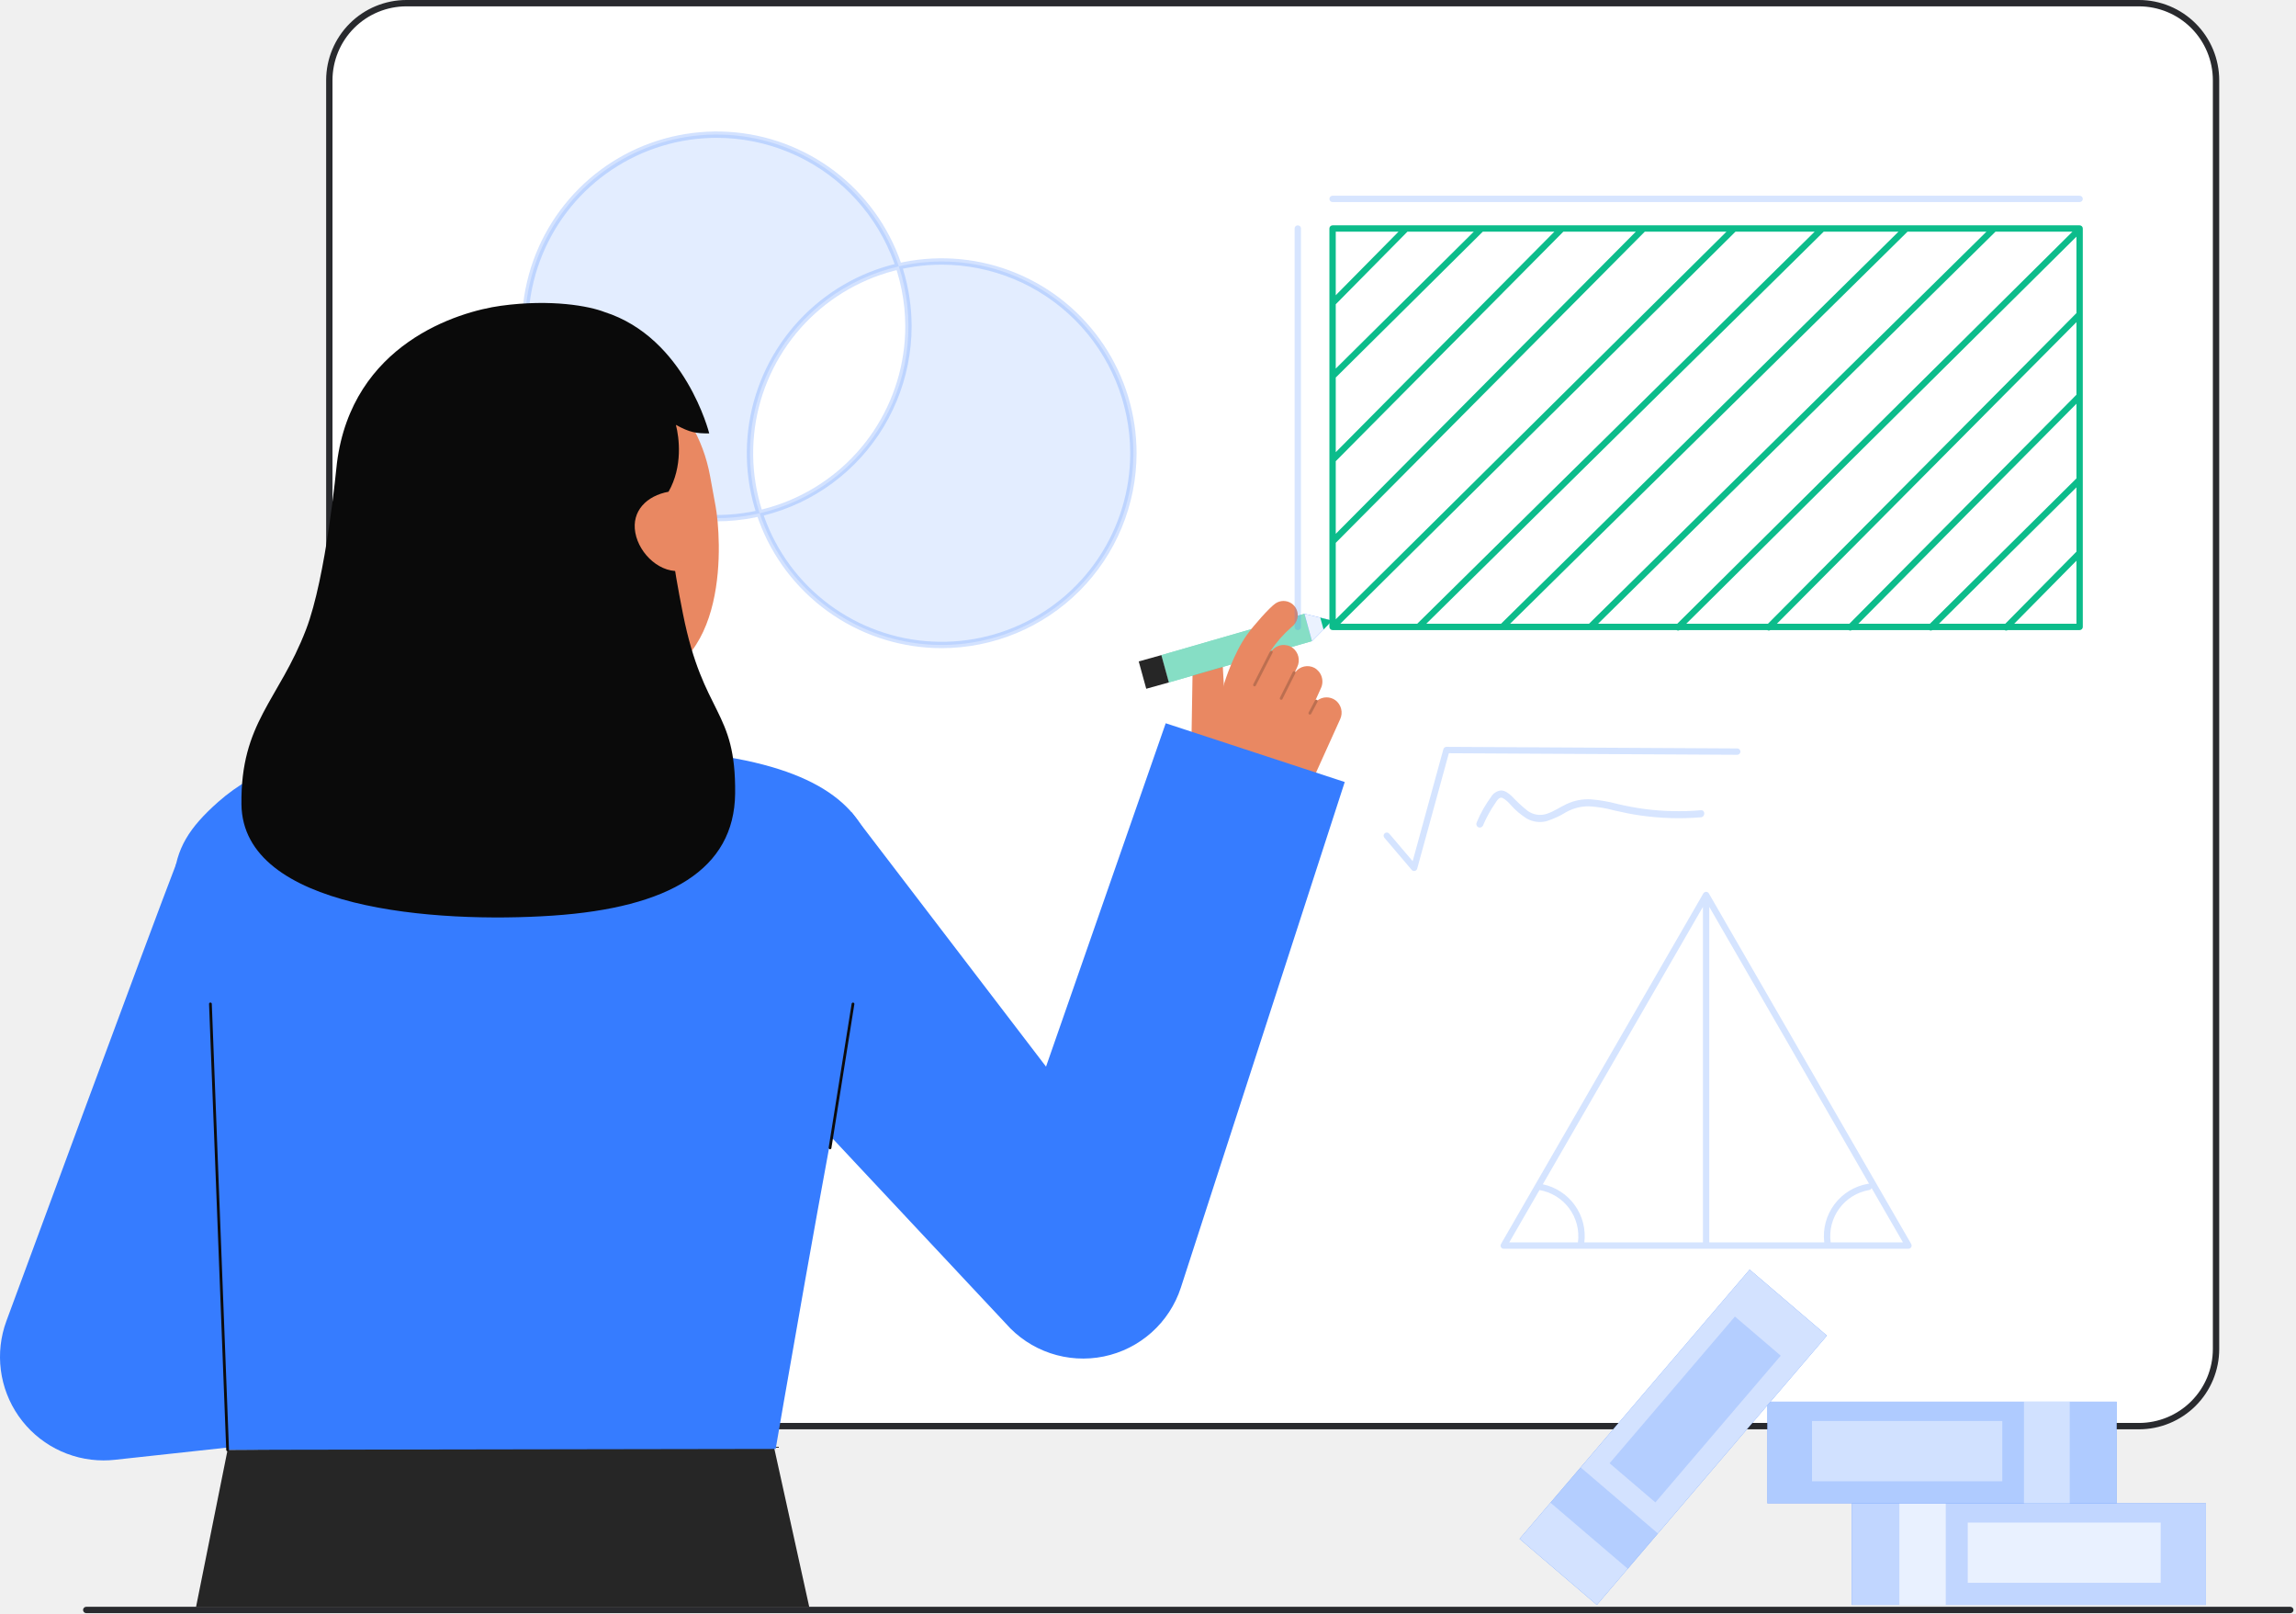
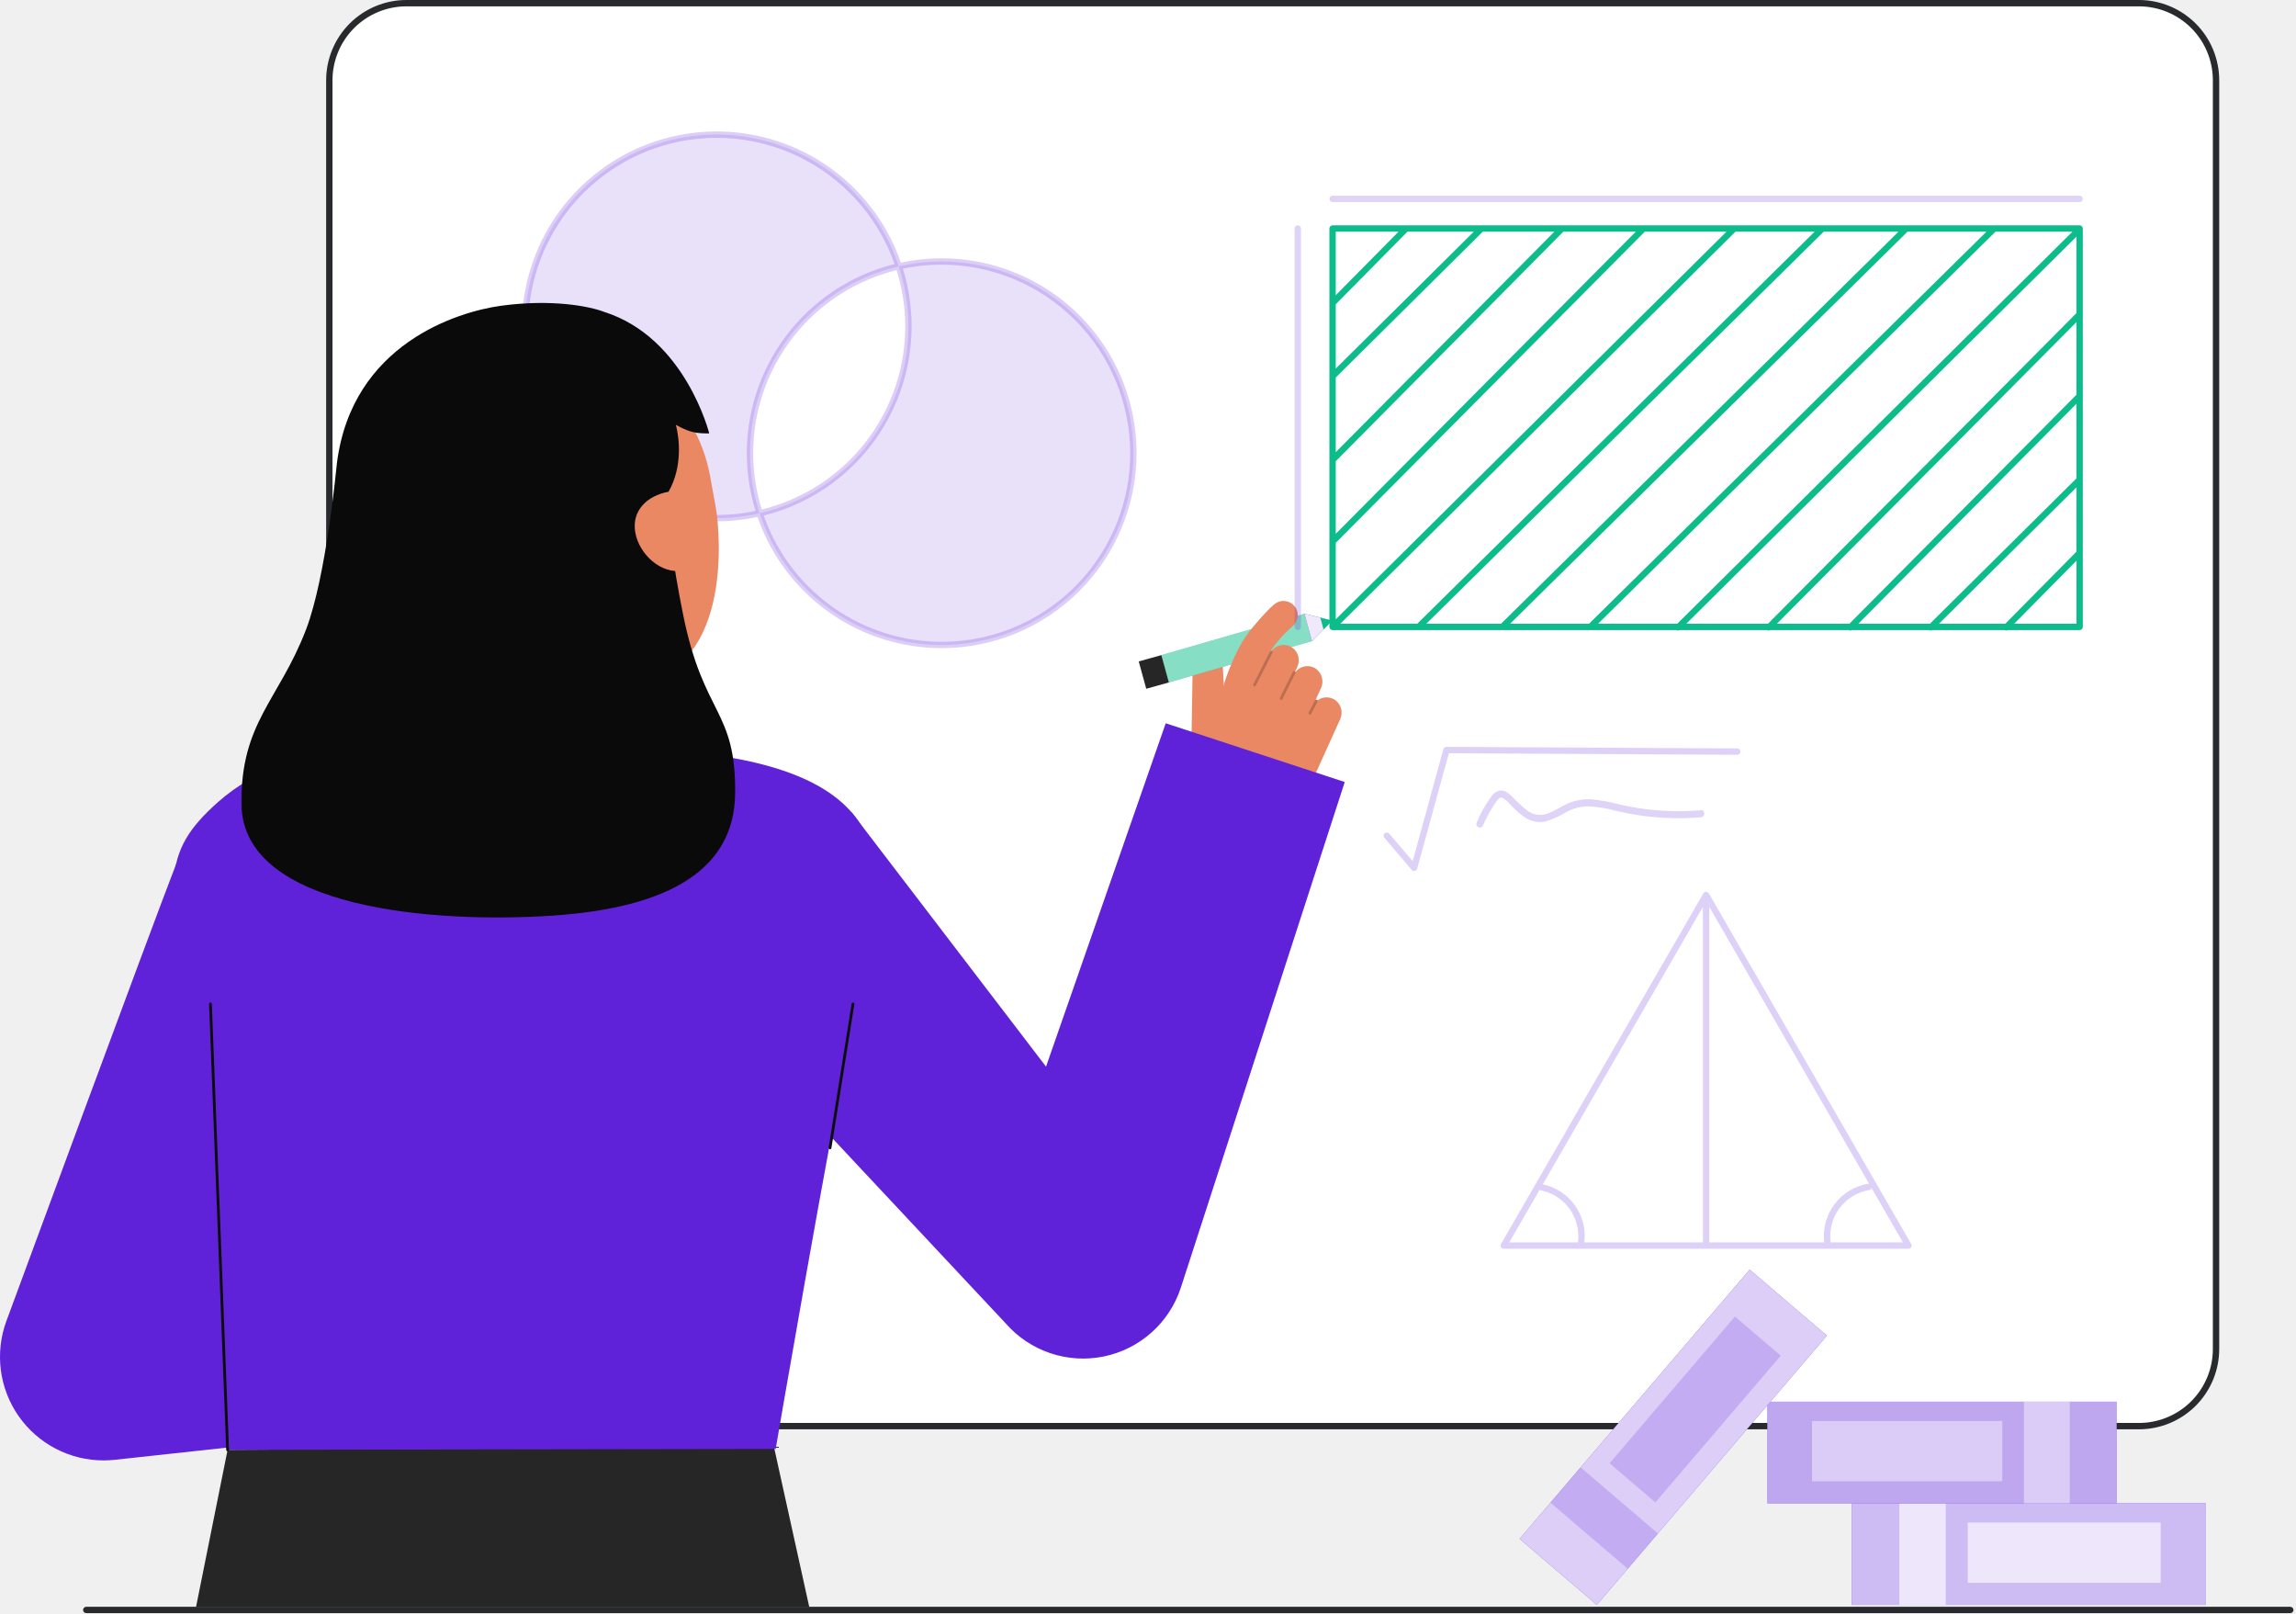
<svg xmlns="http://www.w3.org/2000/svg" width="723" height="508" viewBox="0 0 723 508" fill="none">
  <g clip-path="url(#clip0_1_465)">
    <path d="M127.964 448.981L673.562 448.981C686.96 448.981 697.822 438.119 697.822 424.721V25.26C697.822 11.861 686.96 1 673.562 1L127.964 1C114.566 1 103.704 11.861 103.704 25.26V424.721C103.704 438.119 114.566 448.981 127.964 448.981Z" fill="white" />
    <path d="M673.562 449.98H127.962C121.265 449.973 114.845 447.309 110.109 442.574C105.373 437.838 102.71 431.418 102.702 424.721V25.26C102.709 18.563 105.373 12.142 110.109 7.406C114.845 2.67 121.267 0.007 127.964 0L673.564 0C680.261 0.007 686.682 2.671 691.417 7.407C696.153 12.142 698.817 18.563 698.824 25.26V424.721C698.816 431.418 696.152 437.839 691.416 442.574C686.68 447.31 680.259 449.973 673.562 449.98ZM127.964 2C121.797 2.006 115.883 4.459 111.522 8.819C107.161 13.18 104.707 19.093 104.7 25.26V424.721C104.707 430.888 107.16 436.8 111.521 441.16C115.881 445.52 121.793 447.973 127.96 447.98H673.56C679.727 447.973 685.639 445.52 689.999 441.16C694.36 436.8 696.813 430.888 696.82 424.721V25.26C696.813 19.094 694.36 13.182 690 8.821C685.64 4.461 679.728 2.008 673.562 2H127.964Z" fill="#292A2E" />
    <g opacity="0.14">
-       <path d="M283.029 83.856C279.368 72.737 272.554 62.922 263.416 55.605C254.278 48.288 243.21 43.785 231.559 42.644C219.908 41.502 208.177 43.772 197.793 49.177C187.409 54.582 178.82 62.889 173.071 73.086C167.322 83.284 164.661 94.933 165.412 106.615C166.163 118.297 170.294 129.509 177.301 138.887C184.309 148.264 193.891 155.403 204.881 159.434C215.872 163.464 227.797 164.214 239.206 161.59C236.576 153.614 235.639 145.176 236.456 136.817C237.273 128.458 239.825 120.361 243.95 113.045C248.075 105.728 253.681 99.353 260.41 94.327C267.139 89.301 274.843 85.735 283.029 83.856Z" fill="#367CFF" />
-       <path d="M296.536 82.32C291.99 82.323 287.459 82.838 283.029 83.856C285.66 91.832 286.597 100.27 285.78 108.629C284.963 116.989 282.411 125.086 278.286 132.402C274.162 139.718 268.555 146.094 261.826 151.12C255.097 156.146 247.392 159.712 239.206 161.59C242.689 172.152 249.022 181.547 257.506 188.738C265.991 195.928 276.297 200.635 287.287 202.339C298.277 204.043 309.525 202.678 319.788 198.394C330.052 194.11 338.932 187.074 345.45 178.062C351.967 169.05 355.869 158.413 356.723 147.324C357.578 136.235 355.352 125.126 350.292 115.222C345.233 105.318 337.535 97.004 328.049 91.198C318.563 85.393 307.658 82.32 296.536 82.32Z" fill="#367CFF" />
+       <path d="M283.029 83.856C279.368 72.737 272.554 62.922 263.416 55.605C254.278 48.288 243.21 43.785 231.559 42.644C219.908 41.502 208.177 43.772 197.793 49.177C187.409 54.582 178.82 62.889 173.071 73.086C167.322 83.284 164.661 94.933 165.412 106.615C166.163 118.297 170.294 129.509 177.301 138.887C184.309 148.264 193.891 155.403 204.881 159.434C215.872 163.464 227.797 164.214 239.206 161.59C236.576 153.614 235.639 145.176 236.456 136.817C237.273 128.458 239.825 120.361 243.95 113.045C248.075 105.728 253.681 99.353 260.41 94.327C267.139 89.301 274.843 85.735 283.029 83.856Z" fill="#5F22D9" />
+       <path d="M296.536 82.32C291.99 82.323 287.459 82.838 283.029 83.856C285.66 91.832 286.597 100.27 285.78 108.629C284.963 116.989 282.411 125.086 278.286 132.402C274.162 139.718 268.555 146.094 261.826 151.12C255.097 156.146 247.392 159.712 239.206 161.59C242.689 172.152 249.022 181.547 257.506 188.738C265.991 195.928 276.297 200.635 287.287 202.339C298.277 204.043 309.525 202.678 319.788 198.394C330.052 194.11 338.932 187.074 345.45 178.062C351.967 169.05 355.869 158.413 356.723 147.324C357.578 136.235 355.352 125.126 350.292 115.222C345.233 105.318 337.535 97.004 328.049 91.198C318.563 85.393 307.658 82.32 296.536 82.32Z" fill="#5F22D9" />
    </g>
    <g opacity="0.22">
-       <path d="M225.7 164.125C213.563 164.125 201.698 160.526 191.607 153.783C181.515 147.04 173.649 137.456 169.004 126.243C164.36 115.03 163.144 102.691 165.512 90.787C167.88 78.883 173.724 67.949 182.307 59.367C190.889 50.784 201.823 44.94 213.727 42.572C225.631 40.204 237.97 41.42 249.183 46.064C260.396 50.709 269.98 58.575 276.723 68.666C283.466 78.758 287.065 90.623 287.065 102.76C287.047 119.029 280.576 134.627 269.071 146.131C257.567 157.636 241.969 164.107 225.7 164.125ZM225.7 43.394C213.958 43.394 202.481 46.875 192.718 53.398C182.955 59.922 175.346 69.193 170.852 80.041C166.359 90.889 165.183 102.825 167.474 114.341C169.764 125.857 175.418 136.435 183.721 144.738C192.023 153.04 202.601 158.694 214.117 160.985C225.633 163.276 237.569 162.1 248.417 157.607C259.265 153.114 268.537 145.505 275.06 135.742C281.583 125.979 285.065 114.502 285.065 102.76C285.047 87.021 278.787 71.931 267.658 60.802C256.528 49.673 241.439 43.412 225.7 43.394Z" fill="#367CFF" />
-       <path d="M296.535 204.052C284.398 204.052 272.533 200.453 262.442 193.71C252.35 186.968 244.484 177.384 239.839 166.17C235.195 154.957 233.979 142.619 236.347 130.715C238.715 118.811 244.559 107.876 253.141 99.294C261.723 90.712 272.658 84.867 284.562 82.499C296.466 80.131 308.804 81.347 320.018 85.991C331.231 90.636 340.815 98.501 347.558 108.593C354.301 118.684 357.9 130.549 357.9 142.686C357.882 158.956 351.411 174.554 339.907 186.058C328.403 197.563 312.805 204.034 296.535 204.052ZM296.535 83.32C284.793 83.32 273.316 86.801 263.553 93.325C253.79 99.848 246.181 109.119 241.687 119.967C237.194 130.815 236.018 142.751 238.309 154.267C240.599 165.783 246.253 176.361 254.556 184.664C262.858 192.966 273.436 198.62 284.952 200.911C296.468 203.202 308.404 202.026 319.252 197.533C330.1 193.04 339.372 185.431 345.895 175.668C352.418 165.905 355.9 154.428 355.9 142.686C355.883 126.947 349.622 111.857 338.493 100.728C327.364 89.598 312.274 83.338 296.535 83.32Z" fill="#367CFF" />
+       <path d="M225.7 164.125C213.563 164.125 201.698 160.526 191.607 153.783C181.515 147.04 173.649 137.456 169.004 126.243C164.36 115.03 163.144 102.691 165.512 90.787C167.88 78.883 173.724 67.949 182.307 59.367C190.889 50.784 201.823 44.94 213.727 42.572C225.631 40.204 237.97 41.42 249.183 46.064C260.396 50.709 269.98 58.575 276.723 68.666C283.466 78.758 287.065 90.623 287.065 102.76C287.047 119.029 280.576 134.627 269.071 146.131C257.567 157.636 241.969 164.107 225.7 164.125ZM225.7 43.394C213.958 43.394 202.481 46.875 192.718 53.398C182.955 59.922 175.346 69.193 170.852 80.041C166.359 90.889 165.183 102.825 167.474 114.341C169.764 125.857 175.418 136.435 183.721 144.738C192.023 153.04 202.601 158.694 214.117 160.985C225.633 163.276 237.569 162.1 248.417 157.607C259.265 153.114 268.537 145.505 275.06 135.742C281.583 125.979 285.065 114.502 285.065 102.76C285.047 87.021 278.787 71.931 267.658 60.802C256.528 49.673 241.439 43.412 225.7 43.394Z" fill="#5F22D9" />
+       <path d="M296.535 204.052C284.398 204.052 272.533 200.453 262.442 193.71C252.35 186.968 244.484 177.384 239.839 166.17C235.195 154.957 233.979 142.619 236.347 130.715C238.715 118.811 244.559 107.876 253.141 99.294C261.723 90.712 272.658 84.867 284.562 82.499C296.466 80.131 308.804 81.347 320.018 85.991C331.231 90.636 340.815 98.501 347.558 108.593C354.301 118.684 357.9 130.549 357.9 142.686C357.882 158.956 351.411 174.554 339.907 186.058C328.403 197.563 312.805 204.034 296.535 204.052ZM296.535 83.32C284.793 83.32 273.316 86.801 263.553 93.325C253.79 99.848 246.181 109.119 241.687 119.967C237.194 130.815 236.018 142.751 238.309 154.267C240.599 165.783 246.253 176.361 254.556 184.664C262.858 192.966 273.436 198.62 284.952 200.911C296.468 203.202 308.404 202.026 319.252 197.533C330.1 193.04 339.372 185.431 345.895 175.668C352.418 165.905 355.9 154.428 355.9 142.686C355.883 126.947 349.622 111.857 338.493 100.728C327.364 89.598 312.274 83.338 296.535 83.32Z" fill="#5F22D9" />
    </g>
    <path d="M721.206 507.854H27.155C26.89 507.854 26.635 507.749 26.448 507.561C26.26 507.374 26.155 507.119 26.155 506.854C26.155 506.589 26.26 506.334 26.448 506.147C26.635 505.959 26.89 505.854 27.155 505.854H721.206C721.471 505.854 721.726 505.959 721.913 506.147C722.101 506.334 722.206 506.589 722.206 506.854C722.206 507.119 722.101 507.374 721.913 507.561C721.726 507.749 721.471 507.854 721.206 507.854Z" fill="#292A2E" />
    <path d="M386.1 228.4L385.1 210.733C385.143 209.477 384.707 208.252 383.881 207.305C383.055 206.358 381.9 205.761 380.65 205.633C380.003 205.589 379.354 205.678 378.742 205.894C378.13 206.11 377.569 206.448 377.092 206.888C376.616 207.327 376.234 207.86 375.969 208.452C375.705 209.044 375.565 209.684 375.556 210.333L374.756 259.661" fill="#E98862" />
    <path d="M410.77 193.228L413.139 201.831L368.074 214.85L365.705 206.246L410.77 193.228Z" fill="#0CBC8B" />
    <path opacity="0.5" d="M410.77 193.228L413.139 201.831L368.074 214.85L365.705 206.246L410.77 193.228Z" fill="white" />
    <path d="M358.579 208.231L360.948 216.835L368.074 214.85L365.705 206.246L358.579 208.231Z" fill="#262626" />
-     <path d="M410.77 193.228C410.77 193.228 413.399 193.867 415.752 194.447C417.618 194.907 419.31 195.33 419.378 195.367C418.568 196.351 417.7 197.286 416.778 198.167C415.067 199.914 413.143 201.835 413.143 201.835L410.77 193.228Z" fill="#367CFF" />
+     <path d="M410.77 193.228C410.77 193.228 413.399 193.867 415.752 194.447C417.618 194.907 419.31 195.33 419.378 195.367C418.568 196.351 417.7 197.286 416.778 198.167C415.067 199.914 413.143 201.835 413.143 201.835L410.77 193.228Z" fill="#5F22D9" />
    <path opacity="0.9" d="M410.77 193.228C410.77 193.228 413.399 193.867 415.752 194.447C417.618 194.907 419.31 195.33 419.378 195.367C418.568 196.351 417.7 197.286 416.778 198.167C415.067 199.914 413.143 201.835 413.143 201.835L410.77 193.228Z" fill="white" />
    <path d="M415.752 194.447C417.618 194.907 419.31 195.33 419.378 195.367C418.568 196.351 417.7 197.286 416.778 198.167L415.752 194.447Z" fill="#0CBC8B" />
    <path d="M374.752 259.659L390.158 260.305C394.943 260.505 399.68 259.272 403.76 256.764C407.84 254.255 411.077 250.585 413.058 246.224L421.993 226.455C422.477 225.437 422.594 224.283 422.325 223.188C422.056 222.093 421.417 221.125 420.516 220.447C419.69 219.852 418.695 219.537 417.677 219.548C416.659 219.559 415.672 219.894 414.858 220.506C414.819 220.438 414.763 220.382 414.696 220.342C414.631 220.309 414.559 220.292 414.486 220.294C414.413 220.296 414.342 220.315 414.278 220.351L415.933 216.707C416.475 215.574 416.567 214.278 416.19 213.08C415.813 211.882 414.996 210.872 413.903 210.253C412.907 209.735 411.759 209.584 410.663 209.828C409.567 210.072 408.592 210.695 407.909 211.587C407.89 211.54 407.864 211.497 407.83 211.459L408.51 209.959C408.994 208.941 409.111 207.786 408.842 206.691C408.573 205.596 407.934 204.628 407.033 203.95C406.03 203.228 404.787 202.922 403.564 203.097C402.341 203.272 401.233 203.914 400.473 204.888C400.442 204.876 400.411 204.867 400.378 204.862L385.37 215.809" fill="#E98862" />
    <path d="M408.577 194.6C408.301 195.726 407.64 196.721 406.708 197.412C404.156 199.645 401.909 202.203 400.022 205.02C397.142 209.032 394.796 215.52 394.135 217.685C393.786 218.826 392.998 219.782 391.944 220.343C390.891 220.903 389.657 221.022 388.516 220.673C387.375 220.324 386.419 219.536 385.858 218.482C385.298 217.429 385.179 216.195 385.528 215.054C385.643 214.678 388.387 205.794 392.711 199.771C394.743 196.942 399.732 191.278 401.631 189.98C402.371 189.475 403.245 189.202 404.141 189.196C405.037 189.191 405.915 189.453 406.661 189.949C407.407 190.446 407.988 191.153 408.329 191.982C408.671 192.811 408.757 193.722 408.577 194.6Z" fill="#E98862" />
    <path opacity="0.2" d="M400.76 205.358C400.753 205.41 400.737 205.46 400.714 205.507L395.453 215.832C395.426 215.885 395.389 215.931 395.344 215.97C395.3 216.008 395.248 216.037 395.192 216.055C395.135 216.073 395.076 216.08 395.018 216.076C394.959 216.071 394.902 216.055 394.849 216.028C394.796 216.001 394.75 215.964 394.711 215.919C394.673 215.875 394.644 215.823 394.626 215.767C394.608 215.71 394.601 215.651 394.605 215.593C394.61 215.534 394.626 215.477 394.653 215.424L399.914 205.1C399.962 205.007 400.042 204.933 400.139 204.892C400.235 204.851 400.344 204.846 400.444 204.876C400.545 204.907 400.631 204.972 400.689 205.06C400.746 205.148 400.771 205.254 400.759 205.358H400.76Z" fill="#0A0A0A" />
    <path opacity="0.2" d="M407.945 211.79C407.939 211.841 407.924 211.89 407.901 211.935L403.829 220.083C403.772 220.182 403.679 220.255 403.57 220.288C403.461 220.321 403.343 220.311 403.241 220.26C403.138 220.209 403.06 220.121 403.02 220.013C402.981 219.906 402.984 219.788 403.029 219.683L407.101 211.536C407.148 211.441 407.227 211.366 407.324 211.324C407.421 211.281 407.53 211.275 407.632 211.306C407.733 211.336 407.821 211.402 407.878 211.491C407.936 211.579 407.96 211.686 407.947 211.791L407.945 211.79Z" fill="#0A0A0A" />
    <path opacity="0.2" d="M414.931 220.794C414.924 220.848 414.907 220.901 414.882 220.949L412.869 224.749C412.811 224.85 412.716 224.924 412.604 224.956C412.493 224.988 412.373 224.975 412.27 224.921C412.168 224.866 412.09 224.774 412.054 224.664C412.018 224.554 412.026 224.434 412.076 224.329L414.089 220.529C414.138 220.437 414.218 220.364 414.315 220.325C414.412 220.285 414.52 220.28 414.62 220.312C414.72 220.343 414.806 220.409 414.863 220.497C414.919 220.585 414.944 220.69 414.931 220.794Z" fill="#0A0A0A" />
-     <path d="M367.079 227.7L329.391 335.8L268.139 255.7L210.827 303.593L316.711 416.66C320.477 420.962 325.315 424.189 330.733 426.015C336.151 427.84 341.956 428.198 347.557 427.052C353.158 425.906 358.356 423.297 362.622 419.49C366.888 415.684 370.069 410.815 371.843 405.38L423.452 246.2L367.079 227.7Z" fill="#367CFF" />
-     <path d="M32.6 459.769C27.347 459.769 22.172 458.5 17.515 456.07C12.858 453.639 8.857 450.12 5.854 445.81C2.85 441.501 0.932 436.529 0.263 431.319C-0.405 426.109 0.195 420.814 2.013 415.886C3.858 410.886 47.288 293.1 55.522 271.878L116.315 295.463C111.686 307.396 94.915 352.625 81.435 389.063L103.823 386.629L110.871 451.455L36.128 459.581C34.956 459.707 33.779 459.77 32.6 459.769Z" fill="#367CFF" />
+     <path d="M367.079 227.7L329.391 335.8L268.139 255.7L210.827 303.593L316.711 416.66C320.477 420.962 325.315 424.189 330.733 426.015C336.151 427.84 341.956 428.198 347.557 427.052C353.158 425.906 358.356 423.297 362.622 419.49C366.888 415.684 370.069 410.815 371.843 405.38L423.452 246.2L367.079 227.7Z" fill="#5F22D9" />
+     <path d="M32.6 459.769C27.347 459.769 22.172 458.5 17.515 456.07C12.858 453.639 8.857 450.12 5.854 445.81C2.85 441.501 0.932 436.529 0.263 431.319C-0.405 426.109 0.195 420.814 2.013 415.886C3.858 410.886 47.288 293.1 55.522 271.878L116.315 295.463C111.686 307.396 94.915 352.625 81.435 389.063L103.823 386.629L110.871 451.455L36.128 459.581C34.956 459.707 33.779 459.77 32.6 459.769Z" fill="#5F22D9" />
    <path d="M71.672 456.439L61.73 505.925H254.832L243.71 455.498L71.672 456.439Z" fill="#262626" />
-     <path d="M113.424 235.285C97.29 236.485 80.839 241.725 68.724 252.448C50.453 268.622 52.079 278.731 61.2 323.519C69.048 362.057 65.934 378.897 71.184 450.011C71.339 452.106 71.67 456.439 71.67 456.439L244.256 456.153C244.256 456.153 260.426 361.804 269.356 318.287C276.146 285.204 293.979 245.042 218.786 236.948C218.588 236.927 158.281 231.957 113.424 235.285Z" fill="#367CFF" />
+     <path d="M113.424 235.285C97.29 236.485 80.839 241.725 68.724 252.448C50.453 268.622 52.079 278.731 61.2 323.519C69.048 362.057 65.934 378.897 71.184 450.011C71.339 452.106 71.67 456.439 71.67 456.439L244.256 456.153C244.256 456.153 260.426 361.804 269.356 318.287C276.146 285.204 293.979 245.042 218.786 236.948C218.588 236.927 158.281 231.957 113.424 235.285Z" fill="#5F22D9" />
    <path d="M218.786 236.951C218.586 236.925 213.108 257.54 170.358 254.331C140.758 252.114 133.546 231.969 132.868 231.969C136.059 231.291 141.24 230.587 142.658 229.83C147.318 227.33 150.713 224.278 152.421 217.737C153.758 212.621 154.439 192.926 154.439 183.046L199.98 193.279C199.345 204.425 194.902 230.265 210.474 234.838C213.065 235.6 215.856 236.29 218.786 236.951Z" fill="#E98862" />
    <path d="M198.4 215.193C180.447 216.609 157.384 209.029 153 185.076L149.047 163.463C144.667 139.51 153.696 117.791 176.247 113.663C198.8 109.538 219.209 125.873 223.59 149.826L225.34 159.394C227.029 168.589 230.437 212.665 198.4 215.193Z" fill="#E98862" />
    <path d="M215.051 193.2C211.828 177.007 210.351 166.2 210.522 154.807C215.061 146.845 213.868 137.707 212.836 133.758C217.285 136.185 219.145 136.45 223.336 136.45C223.336 136.45 215.829 106.323 190.314 98.216C185.623 96.39 173.644 94.083 157.738 96.265C144.209 98.12 110.861 108.236 106.097 145.779V145.8C105.939 147.045 102.737 181.636 96.354 198.233C87.772 220.544 75.724 227.476 76.03 253.218C76.423 286.33 137.296 290.737 174.012 288.26C210.728 285.783 231.224 273.711 231.49 249.848C231.781 223.114 221.5 225.6 215.051 193.2Z" fill="#0A0A0A" />
    <path d="M215.061 179.627C208.208 180.881 201.311 174.565 200.061 167.711C198.811 160.857 203.672 156.061 210.526 154.811L215.061 179.627Z" fill="#E98862" />
    <path d="M261.371 361.814C261.344 361.814 261.317 361.811 261.29 361.806C261.234 361.795 261.18 361.774 261.133 361.743C261.085 361.711 261.044 361.671 261.011 361.624C260.979 361.577 260.956 361.524 260.945 361.468C260.933 361.412 260.932 361.354 260.943 361.298L268.18 315.966C268.206 315.857 268.273 315.763 268.366 315.702C268.46 315.641 268.574 315.618 268.684 315.639C268.794 315.66 268.891 315.722 268.957 315.813C269.022 315.904 269.05 316.016 269.034 316.127L261.8 361.46C261.781 361.56 261.728 361.65 261.65 361.715C261.571 361.779 261.473 361.815 261.371 361.814Z" fill="#0C0C0C" />
    <path d="M71.672 456.874C71.56 456.874 71.452 456.831 71.371 456.753C71.29 456.675 71.242 456.568 71.238 456.456L65.83 316.064C65.828 316.007 65.837 315.95 65.856 315.896C65.876 315.843 65.906 315.793 65.945 315.751C65.983 315.709 66.03 315.675 66.082 315.652C66.134 315.628 66.19 315.614 66.247 315.612C66.361 315.613 66.47 315.656 66.554 315.734C66.637 315.811 66.689 315.917 66.698 316.03L72.107 456.423C72.111 456.538 72.07 456.65 71.991 456.735C71.913 456.82 71.804 456.87 71.689 456.874H71.672Z" fill="#0C0C0C" />
-     <path opacity="0.21" d="M445.306 274.213C445.161 274.213 445.018 274.182 444.886 274.121C444.755 274.061 444.638 273.972 444.544 273.862L435.935 263.744C435.85 263.644 435.785 263.528 435.744 263.403C435.704 263.278 435.688 263.146 435.699 263.015C435.709 262.884 435.745 262.756 435.805 262.639C435.865 262.522 435.947 262.417 436.047 262.332C436.147 262.247 436.263 262.182 436.388 262.141C436.513 262.101 436.645 262.085 436.776 262.096C436.907 262.106 437.035 262.142 437.152 262.202C437.269 262.262 437.374 262.344 437.459 262.444L444.842 271.121L454.515 235.86C454.573 235.649 454.699 235.462 454.873 235.329C455.047 235.196 455.26 235.124 455.479 235.124H455.485L547.051 235.624C547.182 235.624 547.312 235.651 547.433 235.701C547.555 235.752 547.665 235.826 547.757 235.919C547.85 236.012 547.923 236.123 547.973 236.244C548.023 236.366 548.048 236.496 548.048 236.627C548.048 236.758 548.021 236.888 547.971 237.009C547.92 237.131 547.846 237.241 547.753 237.333C547.66 237.426 547.549 237.499 547.428 237.549C547.306 237.599 547.176 237.624 547.045 237.624H547.039L456.239 237.13L446.268 273.477C446.21 273.688 446.084 273.874 445.91 274.007C445.736 274.14 445.523 274.212 445.304 274.212L445.306 274.213Z" fill="#367CFF" />
+     <path opacity="0.21" d="M445.306 274.213C445.161 274.213 445.018 274.182 444.886 274.121C444.755 274.061 444.638 273.972 444.544 273.862L435.935 263.744C435.85 263.644 435.785 263.528 435.744 263.403C435.704 263.278 435.688 263.146 435.699 263.015C435.709 262.884 435.745 262.756 435.805 262.639C435.865 262.522 435.947 262.417 436.047 262.332C436.147 262.247 436.263 262.182 436.388 262.141C436.513 262.101 436.645 262.085 436.776 262.096C436.907 262.106 437.035 262.142 437.152 262.202C437.269 262.262 437.374 262.344 437.459 262.444L444.842 271.121L454.515 235.86C454.573 235.649 454.699 235.462 454.873 235.329C455.047 235.196 455.26 235.124 455.479 235.124H455.485L547.051 235.624C547.182 235.624 547.312 235.651 547.433 235.701C547.555 235.752 547.665 235.826 547.757 235.919C547.85 236.012 547.923 236.123 547.973 236.244C548.023 236.366 548.048 236.496 548.048 236.627C548.048 236.758 548.021 236.888 547.971 237.009C547.92 237.131 547.846 237.241 547.753 237.333C547.66 237.426 547.549 237.499 547.428 237.549C547.306 237.599 547.176 237.624 547.045 237.624H547.039L456.239 237.13L446.268 273.477C446.21 273.688 446.084 273.874 445.91 274.007C445.736 274.14 445.523 274.212 445.304 274.212L445.306 274.213Z" fill="#5F22D9" />
    <g opacity="0.2">
-       <path d="M466.938 260C467.991 257.494 469.297 255.103 470.838 252.864C471.356 252.113 472.061 250.775 473.147 251.204C474.166 251.802 475.067 252.582 475.805 253.504C477.26 255.135 478.939 256.552 480.79 257.714C482.687 258.767 484.915 259.056 487.018 258.522C489.179 257.824 491.249 256.867 493.181 255.674C495.379 254.449 497.859 253.818 500.375 253.846C503.094 254.001 505.79 254.442 508.417 255.161C511.145 255.797 513.884 256.354 516.659 256.745C522.936 257.636 529.292 257.823 535.61 257.3C537.02 257.183 537.033 254.966 535.61 255.085C529.743 255.58 523.841 255.455 518 254.713C515.086 254.322 512.194 253.785 509.335 253.104C506.616 252.378 503.839 251.894 501.035 251.657C498.391 251.5 495.75 252.002 493.348 253.117C491.283 254.077 489.382 255.434 487.211 256.158C486.185 256.524 485.086 256.634 484.008 256.477C482.93 256.32 481.907 255.902 481.029 255.258C479.28 253.862 477.634 252.343 476.102 250.712C475.109 249.797 473.975 248.806 472.535 248.866C471.921 248.954 471.335 249.178 470.819 249.521C470.304 249.865 469.871 250.32 469.554 250.852C467.724 253.333 466.202 256.027 465.024 258.876C464.886 259.132 464.85 259.431 464.925 259.713C464.999 259.995 465.177 260.237 465.424 260.392C465.678 260.538 465.98 260.578 466.264 260.503C466.548 260.429 466.791 260.245 466.94 259.992L466.938 260Z" fill="#367CFF" />
+       <path d="M466.938 260C467.991 257.494 469.297 255.103 470.838 252.864C471.356 252.113 472.061 250.775 473.147 251.204C474.166 251.802 475.067 252.582 475.805 253.504C477.26 255.135 478.939 256.552 480.79 257.714C482.687 258.767 484.915 259.056 487.018 258.522C489.179 257.824 491.249 256.867 493.181 255.674C495.379 254.449 497.859 253.818 500.375 253.846C503.094 254.001 505.79 254.442 508.417 255.161C511.145 255.797 513.884 256.354 516.659 256.745C522.936 257.636 529.292 257.823 535.61 257.3C537.02 257.183 537.033 254.966 535.61 255.085C529.743 255.58 523.841 255.455 518 254.713C515.086 254.322 512.194 253.785 509.335 253.104C506.616 252.378 503.839 251.894 501.035 251.657C498.391 251.5 495.75 252.002 493.348 253.117C491.283 254.077 489.382 255.434 487.211 256.158C486.185 256.524 485.086 256.634 484.008 256.477C482.93 256.32 481.907 255.902 481.029 255.258C479.28 253.862 477.634 252.343 476.102 250.712C475.109 249.797 473.975 248.806 472.535 248.866C471.921 248.954 471.335 249.178 470.819 249.521C470.304 249.865 469.871 250.32 469.554 250.852C467.724 253.333 466.202 256.027 465.024 258.876C464.886 259.132 464.85 259.431 464.925 259.713C464.999 259.995 465.177 260.237 465.424 260.392C465.678 260.538 465.98 260.578 466.264 260.503C466.548 260.429 466.791 260.245 466.94 259.992L466.938 260Z" fill="#5F22D9" />
    </g>
-     <path d="M583.126 505.259H694.636V473.259H583.126V505.259Z" fill="#367CFF" />
+     <path d="M583.126 505.259H694.636V473.259H583.126V505.259Z" fill="#5F22D9" />
    <path opacity="0.69" d="M583.126 505.259H694.636V473.259H583.126V505.259Z" fill="white" />
    <path opacity="0.65" d="M598.101 505.259H612.713V473.259H598.101V505.259Z" fill="white" />
    <path opacity="0.65" d="M619.634 498.304H680.388V479.341H619.634V498.304Z" fill="white" />
-     <path d="M556.539 473.289H666.517V441.289H556.539V473.289Z" fill="#367CFF" />
+     <path d="M556.539 473.289H666.517V441.289H556.539V473.289Z" fill="#5F22D9" />
    <path opacity="0.6" d="M556.539 473.289H666.517V441.289H556.539V473.289Z" fill="white" />
    <path opacity="0.42" d="M570.592 466.335H630.511V447.372H570.592V466.335Z" fill="white" />
    <path opacity="0.42" d="M637.336 473.289H651.747V441.289H637.336V473.289Z" fill="white" />
-     <path d="M502.839 505.257L575.284 420.486L550.957 399.696L478.512 484.468L502.839 505.257Z" fill="#367CFF" />
+     <path d="M502.839 505.257L575.284 420.486L550.957 399.696L478.512 484.468L502.839 505.257Z" fill="#5F22D9" />
    <path opacity="0.78" d="M502.839 505.257L575.284 420.486L550.957 399.696L478.512 484.468L502.839 505.257Z" fill="white" />
-     <path opacity="0.2" d="M512.568 493.874L522.061 482.766L497.735 461.976L488.241 473.085L512.568 493.874Z" fill="#367CFF" />
-     <path opacity="0.2" d="M521.271 472.986L560.741 426.8L546.325 414.48L506.855 460.666L521.271 472.986Z" fill="#367CFF" />
-     <path opacity="0.21" d="M601.831 391.64L538.11 281.271C538.075 281.215 538.034 281.164 537.987 281.118C537.896 281.009 537.782 280.922 537.654 280.862C537.525 280.802 537.385 280.771 537.244 280.771C537.102 280.771 536.962 280.802 536.833 280.862C536.705 280.922 536.591 281.009 536.5 281.118C536.453 281.164 536.412 281.215 536.377 281.271L472.656 391.64C472.568 391.792 472.522 391.964 472.522 392.14C472.522 392.316 472.568 392.488 472.656 392.64C472.744 392.792 472.87 392.918 473.022 393.006C473.174 393.094 473.346 393.14 473.522 393.14H600.965C601.141 393.14 601.313 393.094 601.465 393.006C601.617 392.918 601.743 392.792 601.831 392.64C601.919 392.488 601.965 392.316 601.965 392.14C601.965 391.964 601.919 391.792 601.831 391.64ZM536.243 391.14H498.9C499.402 387.007 498.338 382.836 495.917 379.448C493.496 376.061 489.894 373.703 485.821 372.84L536.243 285.5V391.14ZM538.243 285.503L588.582 372.692C588.478 372.671 588.371 372.667 588.266 372.68C584.03 373.389 580.231 375.703 577.658 379.141C575.084 382.579 573.935 386.876 574.449 391.14H538.243V285.503ZM484.77 374.658C488.53 375.302 491.894 377.38 494.154 380.454C496.413 383.528 497.392 387.359 496.885 391.14H475.254L484.77 374.658ZM576.462 391.14C575.954 387.355 576.936 383.52 579.2 380.444C581.464 377.369 584.835 375.292 588.6 374.653C588.769 374.622 588.928 374.548 589.059 374.437C589.191 374.327 589.292 374.184 589.351 374.022L599.235 391.14H576.462Z" fill="#367CFF" />
+     <path opacity="0.2" d="M512.568 493.874L522.061 482.766L497.735 461.976L488.241 473.085L512.568 493.874Z" fill="#5F22D9" />
+     <path opacity="0.2" d="M521.271 472.986L560.741 426.8L546.325 414.48L506.855 460.666L521.271 472.986Z" fill="#5F22D9" />
+     <path opacity="0.21" d="M601.831 391.64L538.11 281.271C538.075 281.215 538.034 281.164 537.987 281.118C537.896 281.009 537.782 280.922 537.654 280.862C537.525 280.802 537.385 280.771 537.244 280.771C537.102 280.771 536.962 280.802 536.833 280.862C536.705 280.922 536.591 281.009 536.5 281.118C536.453 281.164 536.412 281.215 536.377 281.271L472.656 391.64C472.568 391.792 472.522 391.964 472.522 392.14C472.522 392.316 472.568 392.488 472.656 392.64C472.744 392.792 472.87 392.918 473.022 393.006C473.174 393.094 473.346 393.14 473.522 393.14H600.965C601.141 393.14 601.313 393.094 601.465 393.006C601.617 392.918 601.743 392.792 601.831 392.64C601.919 392.488 601.965 392.316 601.965 392.14C601.965 391.964 601.919 391.792 601.831 391.64ZM536.243 391.14H498.9C499.402 387.007 498.338 382.836 495.917 379.448C493.496 376.061 489.894 373.703 485.821 372.84L536.243 285.5V391.14ZM538.243 285.503L588.582 372.692C588.478 372.671 588.371 372.667 588.266 372.68C584.03 373.389 580.231 375.703 577.658 379.141C575.084 382.579 573.935 386.876 574.449 391.14H538.243V285.503ZM484.77 374.658C488.53 375.302 491.894 377.38 494.154 380.454C496.413 383.528 497.392 387.359 496.885 391.14H475.254L484.77 374.658ZM576.462 391.14C575.954 387.355 576.936 383.52 579.2 380.444C581.464 377.369 584.835 375.292 588.6 374.653C588.769 374.622 588.928 374.548 589.059 374.437C589.191 374.327 589.292 374.184 589.351 374.022L599.235 391.14H576.462Z" fill="#5F22D9" />
    <g opacity="0.2">
-       <path d="M654.863 63.614H419.623C419.358 63.614 419.103 63.509 418.916 63.321C418.728 63.134 418.623 62.879 418.623 62.614C418.623 62.349 418.728 62.094 418.916 61.907C419.103 61.719 419.358 61.614 419.623 61.614H654.863C655.128 61.614 655.383 61.719 655.57 61.907C655.758 62.094 655.863 62.349 655.863 62.614C655.863 62.879 655.758 63.134 655.57 63.321C655.383 63.509 655.128 63.614 654.863 63.614Z" fill="#367CFF" />
+       <path d="M654.863 63.614H419.623C419.358 63.614 419.103 63.509 418.916 63.321C418.728 63.134 418.623 62.879 418.623 62.614C418.623 62.349 418.728 62.094 418.916 61.907C419.103 61.719 419.358 61.614 419.623 61.614H654.863C655.128 61.614 655.383 61.719 655.57 61.907C655.758 62.094 655.863 62.349 655.863 62.614C655.863 62.879 655.758 63.134 655.57 63.321C655.383 63.509 655.128 63.614 654.863 63.614Z" fill="#5F22D9" />
    </g>
    <g opacity="0.2">
-       <path d="M408.669 198.367C408.404 198.367 408.149 198.262 407.962 198.074C407.774 197.887 407.669 197.632 407.669 197.367V71.938C407.669 71.673 407.774 71.418 407.962 71.231C408.149 71.043 408.404 70.938 408.669 70.938C408.934 70.938 409.189 71.043 409.376 71.231C409.564 71.418 409.669 71.673 409.669 71.938V197.367C409.669 197.632 409.564 197.887 409.376 198.074C409.189 198.262 408.934 198.367 408.669 198.367Z" fill="#367CFF" />
+       <path d="M408.669 198.367C408.404 198.367 408.149 198.262 407.962 198.074C407.774 197.887 407.669 197.632 407.669 197.367V71.938C407.669 71.673 407.774 71.418 407.962 71.231C408.149 71.043 408.404 70.938 408.669 70.938C408.934 70.938 409.189 71.043 409.376 71.231C409.564 71.418 409.669 71.673 409.669 71.938V197.367C409.669 197.632 409.564 197.887 409.376 198.074C409.189 198.262 408.934 198.367 408.669 198.367Z" fill="#5F22D9" />
    </g>
    <path d="M655.863 173.969V151.1C655.869 151.037 655.869 150.973 655.863 150.91V124.752C655.869 124.689 655.869 124.625 655.863 124.562V99.062C655.869 98.999 655.869 98.935 655.863 98.872V72.178C655.869 72.115 655.869 72.05 655.863 71.987V71.938C655.863 71.673 655.758 71.418 655.57 71.231C655.383 71.043 655.128 70.938 654.863 70.938H419.623C419.358 70.938 419.103 71.043 418.916 71.231C418.728 71.418 418.623 71.673 418.623 71.938V197.367C418.623 197.392 418.636 197.412 418.637 197.436C418.641 197.661 418.732 197.876 418.89 198.036C418.9 198.046 418.903 198.061 418.913 198.071C419.007 198.164 419.118 198.238 419.24 198.289C419.361 198.34 419.491 198.366 419.622 198.366H527.946C528.089 198.459 528.255 198.508 528.425 198.508C528.595 198.508 528.761 198.459 528.904 198.366H556.512C556.655 198.459 556.821 198.508 556.991 198.508C557.161 198.508 557.327 198.459 557.47 198.366H582.155C582.298 198.459 582.464 198.508 582.634 198.508C582.804 198.508 582.97 198.459 583.113 198.366H607.513C607.656 198.459 607.822 198.508 607.992 198.508C608.162 198.508 608.328 198.459 608.471 198.366H631.251C631.394 198.459 631.56 198.508 631.731 198.508C631.901 198.508 632.067 198.459 632.21 198.366H654.864C655.129 198.366 655.384 198.261 655.571 198.073C655.759 197.886 655.864 197.631 655.864 197.366V174.166C655.87 174.1 655.87 174.034 655.863 173.969ZM610.563 196.369L653.863 153.428V173.678L631.451 196.369H610.563ZM585.176 196.369L653.864 127.108V150.608L607.723 196.365L585.176 196.369ZM559.535 196.369L653.864 101.41V124.268L582.359 196.368L559.535 196.369ZM530.997 196.369L653.863 74.5V98.57L556.715 196.37L530.997 196.369ZM503.224 196.369L628.369 72.938H652.6L528.156 196.367L503.224 196.369ZM475.524 196.369L600.666 72.938H625.52L500.374 196.367L475.524 196.369ZM449.131 196.369L574.273 72.938H597.818L472.672 196.367L449.131 196.369ZM422.056 196.369L546.492 72.938H571.425L446.279 196.367L422.056 196.369ZM420.623 95.791L443.194 72.938H464.087L420.623 116.038V95.791ZM420.623 118.857L466.923 72.938H489.468L420.623 142.36V118.857ZM420.623 145.2L492.288 72.938H515.112L420.623 168.058V145.2ZM420.623 170.9L517.931 72.942H543.652L420.623 194.967V170.9ZM440.382 72.942L420.623 92.942V72.942H440.382ZM634.264 196.367L653.864 176.523V196.367H634.264Z" fill="#0CBC8B" />
  </g>
  <defs>
    <clipPath id="clip0_1_465">
      <rect width="722.206" height="507.854" fill="white" />
    </clipPath>
  </defs>
</svg>
